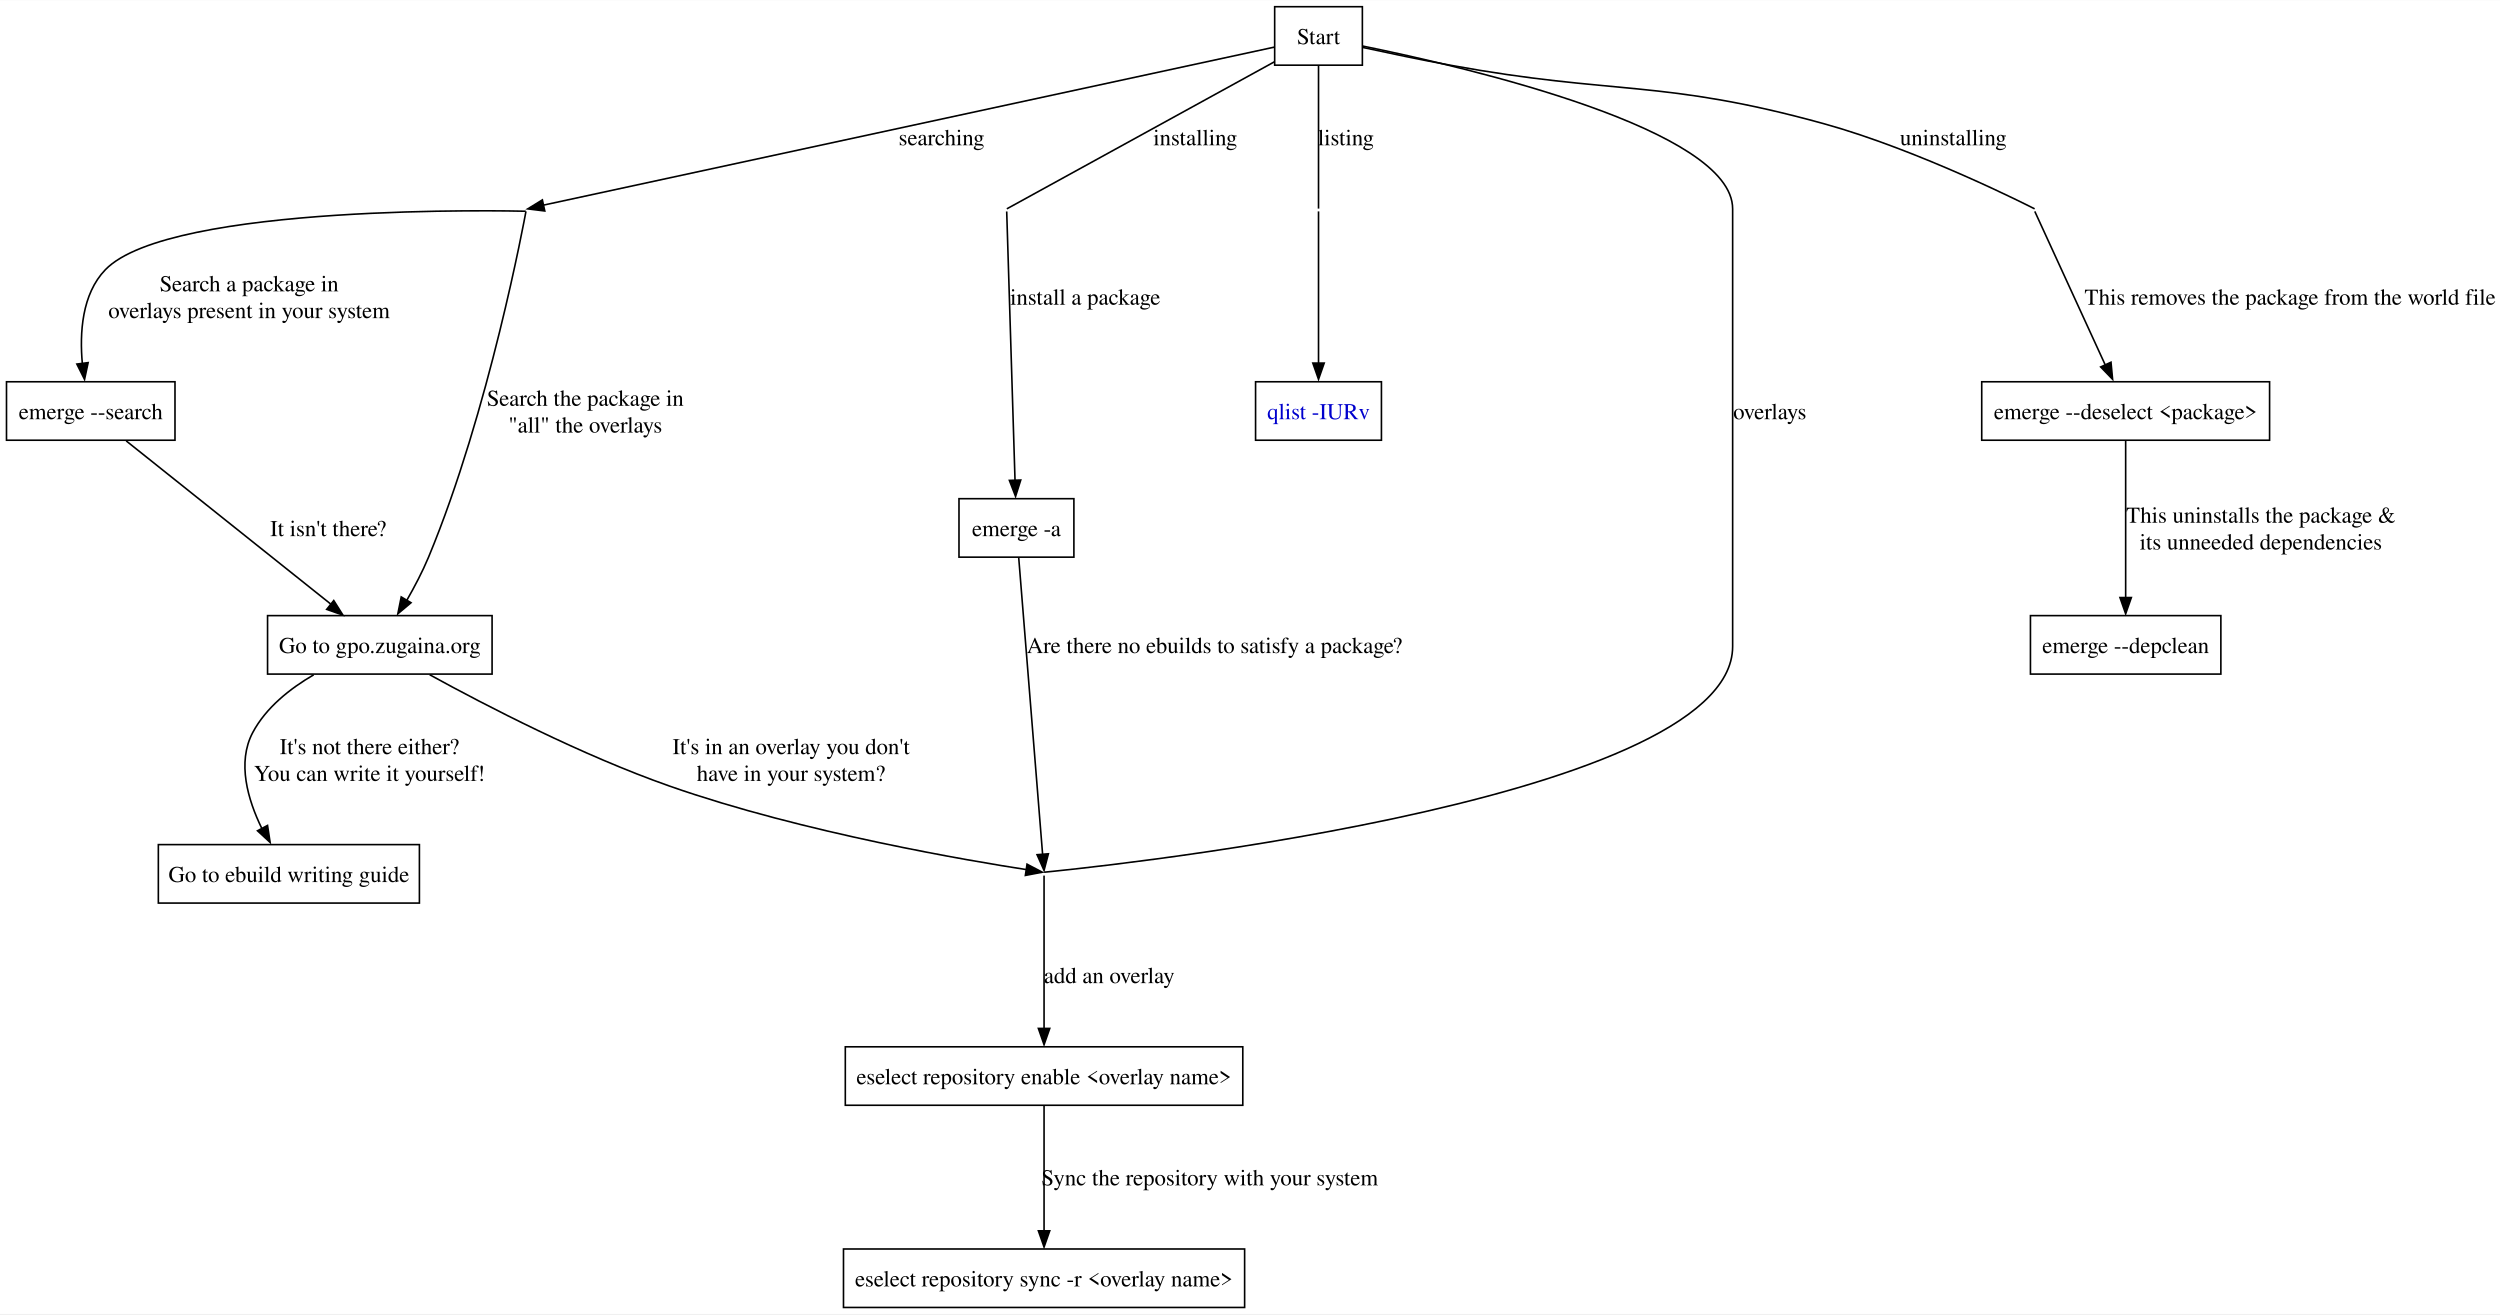
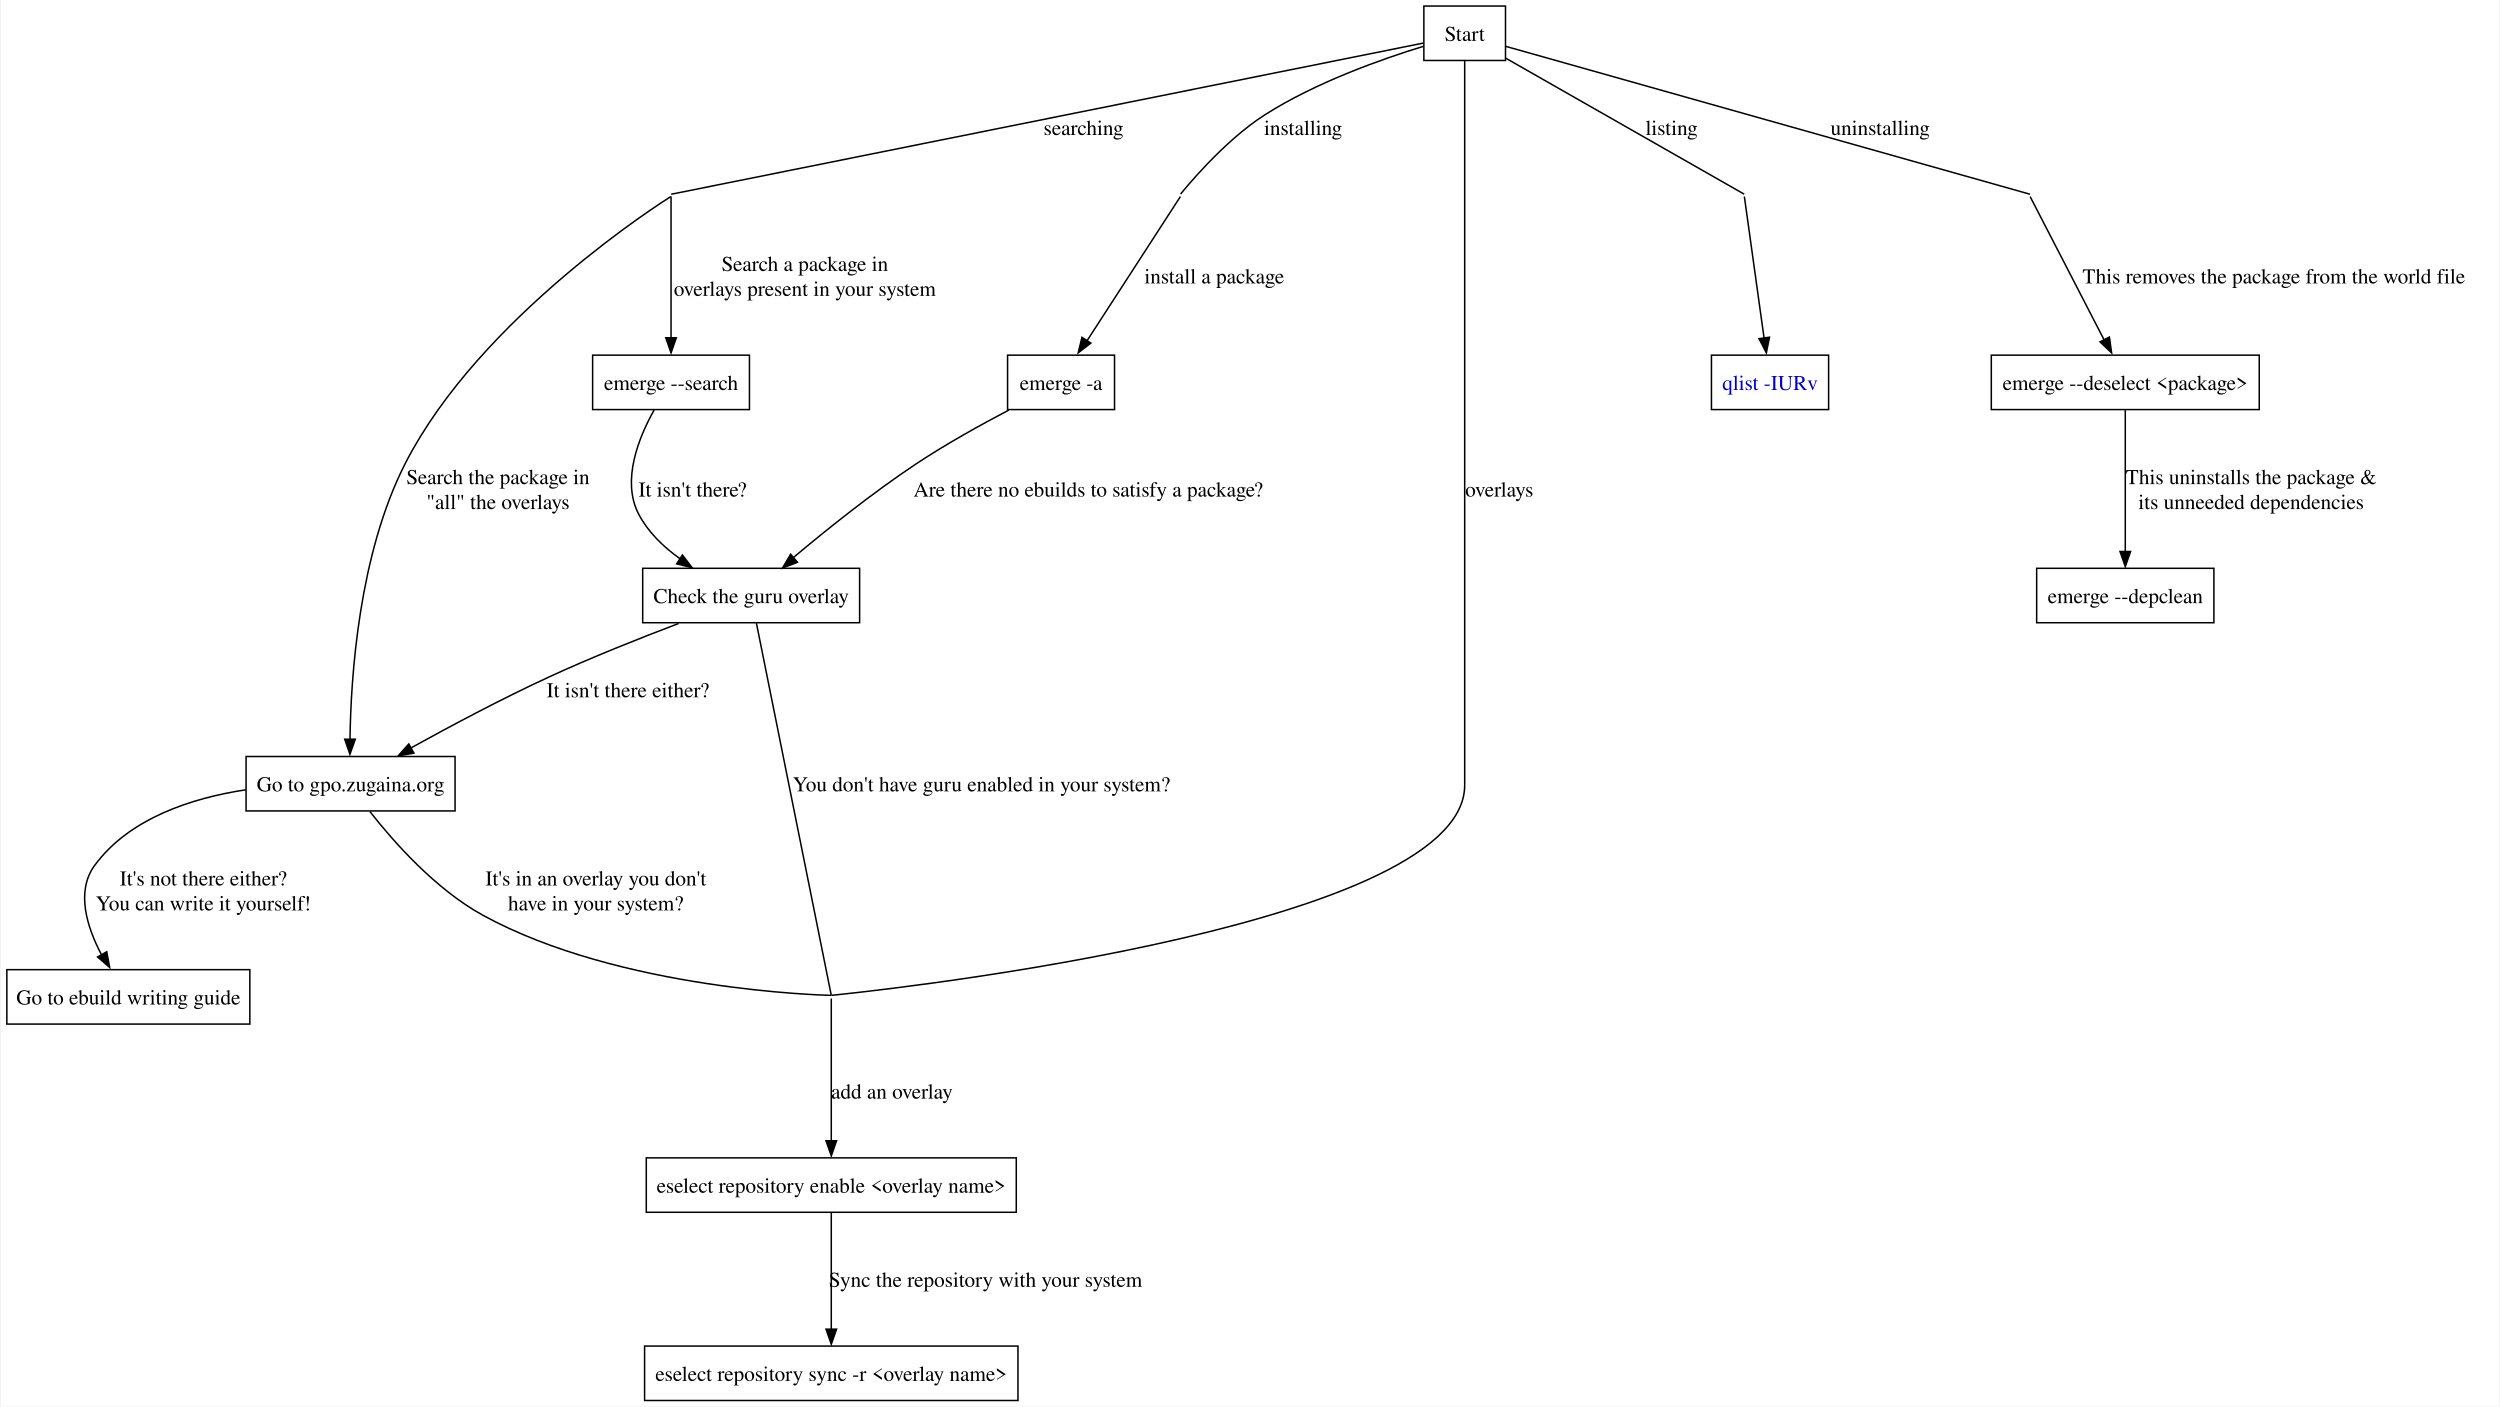
- <svg xmlns="http://www.w3.org/2000/svg" xmlns:xlink="http://www.w3.org/1999/xlink" width="1539pt" height="809pt" viewBox="0.00 0.00 1539.38 808.94">
-   <g id="graph0" class="graph" transform="scale(1 1) rotate(0) translate(4 804.94)">
-     <polygon fill="white" stroke="none" points="-4,4 -4,-804.94 1535.38,-804.94 1535.38,4 -4,4" />
+ <svg xmlns="http://www.w3.org/2000/svg" xmlns:xlink="http://www.w3.org/1999/xlink" width="1653pt" height="930pt" viewBox="0.00 0.00 1652.73 930.44">
+   <g id="graph0" class="graph" transform="scale(1 1) rotate(0) translate(4 926.44)">
+     <polygon fill="white" stroke="none" points="-4,4 -4,-926.44 1648.73,-926.44 1648.73,4 -4,4" />
    <g id="node1" class="node">
-       <polygon fill="none" stroke="black" points="834.88,-800.94 780.88,-800.94 780.88,-764.94 834.88,-764.94 834.88,-800.94" />
-       <text text-anchor="middle" x="807.88" y="-777.89" font-family="Times,serif" font-size="14.00">Start</text>
-     </g>
-     <g id="node12" class="node">
- </g>
-     <g id="edge4" class="edge">
-       <path fill="none" stroke="black" d="M780.59,-776.04C688.38,-756.11 390.75,-691.76 330.55,-678.75" />
-       <polygon fill="black" stroke="black" points="331.45,-675.15 320.94,-676.45 329.97,-681.99 331.45,-675.15" />
-       <text text-anchor="middle" x="575.75" y="-715.64" font-family="Times,serif" font-size="14.00">searching</text>
+       <polygon fill="none" stroke="black" points="991.38,-922.44 937.38,-922.44 937.38,-886.44 991.38,-886.44 991.38,-922.44" />
+       <text text-anchor="middle" x="964.38" y="-899.39" font-family="Times,serif" font-size="14.00">Start</text>
    </g>
    <g id="node13" class="node">
</g>
-     <g id="edge1" class="edge">
-       <path fill="none" stroke="black" d="M780.77,-767.05C728.68,-738.42 619.36,-678.35 615.96,-676.48" />
-       <text text-anchor="middle" x="732" y="-715.64" font-family="Times,serif" font-size="14.00">installing</text>
+     <g id="edge4" class="edge">
+       <path fill="none" stroke="black" d="M936.89,-897.92C829.71,-876.38 445.44,-799.16 439.45,-797.95" />
+       <text text-anchor="middle" x="712.25" y="-837.14" font-family="Times,serif" font-size="14.00">searching</text>
    </g>
    <g id="node14" class="node">
</g>
-     <g id="edge11" class="edge">
-       <path fill="none" stroke="black" d="M807.88,-764.52C807.88,-735.49 807.88,-680.04 807.88,-676.61" />
-       <text text-anchor="middle" x="824.75" y="-715.64" font-family="Times,serif" font-size="14.00">listing</text>
+     <g id="edge1" class="edge">
+       <path fill="none" stroke="black" d="M937.12,-895.82C909.34,-887.31 865.69,-871.87 832.12,-850.44 804.34,-832.7 778.07,-800.06 776.45,-798.04" />
+       <text text-anchor="middle" x="857.5" y="-837.14" font-family="Times,serif" font-size="14.00">installing</text>
    </g>
    <g id="node15" class="node">
</g>
    <g id="edge13" class="edge">
-       <path fill="none" stroke="black" d="M835.16,-776.7C900.95,-763.29 1062.88,-725.31 1062.88,-676.44 1062.88,-676.44 1062.88,-676.44 1062.88,-407 1062.88,-308.62 645.47,-268.63 638.95,-268.01" />
-       <text text-anchor="middle" x="1085.75" y="-546.95" font-family="Times,serif" font-size="14.00">overlays</text>
+       <path fill="none" stroke="black" d="M991.67,-887.87C1042.33,-858.99 1146.07,-799.83 1149.3,-797.98" />
+       <text text-anchor="middle" x="1101.25" y="-837.14" font-family="Times,serif" font-size="14.00">listing</text>
    </g>
    <g id="node16" class="node">
</g>
    <g id="edge15" class="edge">
-       <path fill="none" stroke="black" d="M835.18,-775.84C850.85,-772.44 870.92,-768.23 888.88,-764.94 990.65,-746.31 1019.14,-756.49 1118.88,-728.94 1178,-712.61 1246.69,-677.56 1248.82,-676.47" />
-       <text text-anchor="middle" x="1198.75" y="-715.64" font-family="Times,serif" font-size="14.00">uninstalling</text>
+       <path fill="none" stroke="black" d="M964.38,-886.26C964.38,-865.38 964.38,-829.08 964.38,-797.94 964.38,-797.94 964.38,-797.94 964.38,-407 964.38,-309.67 551.9,-268.64 545.45,-268.01" />
+       <text text-anchor="middle" x="987.25" y="-597.95" font-family="Times,serif" font-size="14.00">overlays</text>
+     </g>
+     <g id="node17" class="node">
+ </g>
+     <g id="edge17" class="edge">
+       <path fill="none" stroke="black" d="M991.57,-895.77C1076.96,-871.68 1334.31,-799.09 1338.33,-797.95" />
+       <text text-anchor="middle" x="1239.25" y="-837.14" font-family="Times,serif" font-size="14.00">uninstalling</text>
    </g>
    <g id="node2" class="node">
-       <polygon fill="none" stroke="black" points="657.25,-498 586.5,-498 586.5,-462 657.25,-462 657.25,-498" />
-       <text text-anchor="middle" x="621.88" y="-474.95" font-family="Times,serif" font-size="14.00">emerge -a</text>
+       <polygon fill="none" stroke="black" points="732.75,-691.5 662,-691.5 662,-655.5 732.75,-655.5 732.75,-691.5" />
+       <text text-anchor="middle" x="697.38" y="-668.45" font-family="Times,serif" font-size="14.00">emerge -a</text>
+     </g>
+     <g id="node11" class="node">
+       <g id="a_node11">
+         <a xlink:href="https://gitweb.gentoo.org/repo/proj/guru.git/tree/" xlink:title="Check the guru overlay">
+           <polygon fill="none" stroke="black" points="564.12,-550.5 420.62,-550.5 420.62,-514.5 564.12,-514.5 564.12,-550.5" />
+           <text text-anchor="middle" x="492.38" y="-527.45" font-family="Times,serif" font-size="14.00">Check the guru overlay</text>
+         </a>
+       </g>
    </g>
    <g id="edge3" class="edge">
-       <path fill="none" stroke="black" d="M623.27,-461.73C626.65,-419.68 635.26,-312.92 638.01,-278.72" />
-       <polygon fill="black" stroke="black" points="641.55,-279.35 638.87,-269.1 634.57,-278.79 641.55,-279.35" />
-       <text text-anchor="middle" x="743.88" y="-402.95" font-family="Times,serif" font-size="14.00">Are there no ebuilds to satisfy a package?</text>
+       <path fill="none" stroke="black" d="M662.81,-655.17C644.18,-645.4 621.04,-632.56 601.38,-619.5 572.61,-600.4 541.9,-575.74 520.44,-557.73" />
+       <polygon fill="black" stroke="black" points="523.02,-554.48 513.12,-550.7 518.5,-559.83 523.02,-554.48" />
+       <text text-anchor="middle" x="715.38" y="-597.95" font-family="Times,serif" font-size="14.00">Are there no ebuilds to satisfy a package?</text>
    </g>
    <g id="node3" class="node">
-       <polygon fill="none" stroke="black" points="103.75,-570 0,-570 0,-534 103.75,-534 103.75,-570" />
-       <text text-anchor="middle" x="51.88" y="-546.95" font-family="Times,serif" font-size="14.00">emerge --search</text>
+       <polygon fill="none" stroke="black" points="491.25,-691.5 387.5,-691.5 387.5,-655.5 491.25,-655.5 491.25,-691.5" />
+       <text text-anchor="middle" x="439.38" y="-668.45" font-family="Times,serif" font-size="14.00">emerge --search</text>
+     </g>
+     <g id="edge8" class="edge">
+       <path fill="none" stroke="black" d="M428.18,-655.19C418.09,-637.21 406.45,-608.66 417.88,-586.5 424.08,-574.48 434.4,-564.59 445.42,-556.74" />
+       <polygon fill="black" stroke="black" points="446.91,-559.3 453.35,-550.88 443.07,-553.45 446.91,-559.3" />
+       <text text-anchor="middle" x="453.62" y="-597.95" font-family="Times,serif" font-size="14.00">It isn't there?</text>
    </g>
    <g id="node4" class="node">
      <g id="a_node4">
        <a xlink:href="https://graphviz.org/docs/nodes/" xlink:title="Go to gpo.zugaina.org">
-           <polygon fill="none" stroke="black" points="299,-426 160.75,-426 160.75,-390 299,-390 299,-426" />
-           <text text-anchor="middle" x="229.88" y="-402.95" font-family="Times,serif" font-size="14.00">Go to gpo.zugaina.org</text>
+           <polygon fill="none" stroke="black" points="296.5,-426 158.25,-426 158.25,-390 296.5,-390 296.5,-426" />
+           <text text-anchor="middle" x="227.38" y="-402.95" font-family="Times,serif" font-size="14.00">Go to gpo.zugaina.org</text>
        </a>
      </g>
-     </g>
-     <g id="edge7" class="edge">
-       <path fill="none" stroke="black" d="M73.7,-533.59C105.28,-508.4 163.84,-461.68 199.58,-433.17" />
-       <polygon fill="black" stroke="black" points="201.51,-435.3 207.15,-426.33 197.15,-429.83 201.51,-435.3" />
-       <text text-anchor="middle" x="198.12" y="-474.95" font-family="Times,serif" font-size="14.00">It isn't there?</text>
    </g>
    <g id="node7" class="node">
      <g id="a_node7">
        <a xlink:href="https://devmanual.gentoo.org/ebuild-writing/index.html" xlink:title="Go to ebuild writing guide">
-           <polygon fill="none" stroke="black" points="254.25,-285 93.5,-285 93.5,-249 254.25,-249 254.25,-285" />
-           <text text-anchor="middle" x="173.88" y="-261.95" font-family="Times,serif" font-size="14.00">Go to ebuild writing guide</text>
+           <polygon fill="none" stroke="black" points="160.75,-285 0,-285 0,-249 160.75,-249 160.75,-285" />
+           <text text-anchor="middle" x="80.38" y="-261.95" font-family="Times,serif" font-size="14.00">Go to ebuild writing guide</text>
        </a>
      </g>
    </g>
+     <g id="edge12" class="edge">
+       <path fill="none" stroke="black" d="M158.11,-404C122.13,-398.49 81.01,-385.14 58.12,-354 45.49,-336.8 53.01,-313.07 62.6,-294.89" />
+       <polygon fill="black" stroke="black" points="66.08,-296.86 68.02,-286.44 60.01,-293.37 66.08,-296.86" />
+       <text text-anchor="middle" x="130" y="-340.7" font-family="Times,serif" font-size="14.00">It's not there either? </text>
+       <text text-anchor="middle" x="130" y="-324.2" font-family="Times,serif" font-size="14.00"> You can write it yourself!</text>
+     </g>
    <g id="edge10" class="edge">
-       <path fill="none" stroke="black" d="M189.16,-389.56C174.59,-381.09 159.78,-369.36 151.62,-354 141.84,-335.55 148.63,-312.55 157.2,-294.99" />
-       <polygon fill="black" stroke="black" points="160.73,-296.81 162.34,-286.34 154.55,-293.52 160.73,-296.81" />
-       <text text-anchor="middle" x="223.5" y="-340.7" font-family="Times,serif" font-size="14.00">It's not there either? </text>
-       <text text-anchor="middle" x="223.5" y="-324.2" font-family="Times,serif" font-size="14.00"> You can write it yourself!</text>
-     </g>
-     <g id="edge8" class="edge">
-       <path fill="none" stroke="black" d="M260.57,-389.6C295.44,-370.45 354.49,-339.91 408.38,-321 490.76,-292.09 595.3,-274.64 628.36,-269.56" />
-       <polygon fill="black" stroke="black" points="628.4,-272.94 637.78,-268.01 627.37,-266.02 628.4,-272.94" />
-       <text text-anchor="middle" x="483.12" y="-340.7" font-family="Times,serif" font-size="14.00">It's in an overlay you don't </text>
-       <text text-anchor="middle" x="483.12" y="-324.2" font-family="Times,serif" font-size="14.00"> have in your system?</text>
+       <path fill="none" stroke="black" d="M240.16,-389.6C255.62,-369.86 283.5,-338.2 314.88,-321 405.61,-271.27 541.06,-268.09 545.27,-268" />
+       <text text-anchor="middle" x="389.62" y="-340.7" font-family="Times,serif" font-size="14.00">It's in an overlay you don't </text>
+       <text text-anchor="middle" x="389.62" y="-324.2" font-family="Times,serif" font-size="14.00"> have in your system?</text>
    </g>
    <g id="node5" class="node">
-       <polygon fill="none" stroke="black" points="761.25,-160.5 516.5,-160.5 516.5,-124.5 761.25,-124.5 761.25,-160.5" />
-       <text text-anchor="middle" x="638.88" y="-137.45" font-family="Times,serif" font-size="14.00">eselect repository enable &lt;overlay name&gt;</text>
+       <polygon fill="none" stroke="black" points="667.75,-160.5 423,-160.5 423,-124.5 667.75,-124.5 667.75,-160.5" />
+       <text text-anchor="middle" x="545.38" y="-137.45" font-family="Times,serif" font-size="14.00">eselect repository enable &lt;overlay name&gt;</text>
    </g>
    <g id="node6" class="node">
-       <polygon fill="none" stroke="black" points="762.38,-36 515.38,-36 515.38,0 762.38,0 762.38,-36" />
-       <text text-anchor="middle" x="638.88" y="-12.95" font-family="Times,serif" font-size="14.00">eselect repository sync -r &lt;overlay name&gt;</text>
+       <polygon fill="none" stroke="black" points="668.88,-36 421.88,-36 421.88,0 668.88,0 668.88,-36" />
+       <text text-anchor="middle" x="545.38" y="-12.95" font-family="Times,serif" font-size="14.00">eselect repository sync -r &lt;overlay name&gt;</text>
+     </g>
+     <g id="edge11" class="edge">
+       <path fill="none" stroke="black" d="M545.38,-124.21C545.38,-104.14 545.38,-70.78 545.38,-47" />
+       <polygon fill="black" stroke="black" points="548.88,-47.2 545.38,-37.2 541.88,-47.2 548.88,-47.2" />
+       <text text-anchor="middle" x="647.38" y="-75.2" font-family="Times,serif" font-size="14.00">Sync the repository with your system</text>
+     </g>
+     <g id="node8" class="node">
+       <polygon fill="none" stroke="black" points="1205.12,-691.5 1127.62,-691.5 1127.62,-655.5 1205.12,-655.5 1205.12,-691.5" />
+       <text text-anchor="middle" x="1166.38" y="-668.45" font-family="Times,serif" font-size="14.00" fill="#0000cd">qlist -IURv</text>
+     </g>
+     <g id="node9" class="node">
+       <polygon fill="none" stroke="black" points="1490,-691.5 1312.75,-691.5 1312.75,-655.5 1490,-655.5 1490,-691.5" />
+       <text text-anchor="middle" x="1401.38" y="-668.45" font-family="Times,serif" font-size="14.00">emerge --deselect &lt;package&gt;</text>
+     </g>
+     <g id="node10" class="node">
+       <polygon fill="none" stroke="black" points="1460,-550.5 1342.75,-550.5 1342.75,-514.5 1460,-514.5 1460,-550.5" />
+       <text text-anchor="middle" x="1401.38" y="-527.45" font-family="Times,serif" font-size="14.00">emerge --depclean</text>
+     </g>
+     <g id="edge19" class="edge">
+       <path fill="none" stroke="black" d="M1401.38,-655.18C1401.38,-631.64 1401.38,-589.28 1401.38,-561.28" />
+       <polygon fill="black" stroke="black" points="1404.88,-561.61 1401.38,-551.61 1397.88,-561.61 1404.88,-561.61" />
+       <text text-anchor="middle" x="1484.62" y="-606.2" font-family="Times,serif" font-size="14.00">This uninstalls the package &amp; </text>
+       <text text-anchor="middle" x="1484.62" y="-589.7" font-family="Times,serif" font-size="14.00"> its unneeded dependencies</text>
    </g>
    <g id="edge9" class="edge">
-       <path fill="none" stroke="black" d="M638.88,-124.21C638.88,-104.14 638.88,-70.78 638.88,-47" />
-       <polygon fill="black" stroke="black" points="642.38,-47.2 638.88,-37.2 635.38,-47.2 642.38,-47.2" />
-       <text text-anchor="middle" x="740.88" y="-75.2" font-family="Times,serif" font-size="14.00">Sync the repository with your system</text>
+       <path fill="none" stroke="black" d="M444.39,-514C418.6,-504.23 386.43,-491.44 358.38,-478.5 327.18,-464.11 292.91,-445.83 267.25,-431.64" />
+       <polygon fill="black" stroke="black" points="269.3,-428.22 258.86,-426.41 265.89,-434.33 269.3,-428.22" />
+       <text text-anchor="middle" x="410.88" y="-465.2" font-family="Times,serif" font-size="14.00">It isn't there either?</text>
    </g>
-     <g id="node8" class="node">
-       <polygon fill="none" stroke="black" points="846.62,-570 769.12,-570 769.12,-534 846.62,-534 846.62,-570" />
-       <text text-anchor="middle" x="807.88" y="-546.95" font-family="Times,serif" font-size="14.00" fill="#0000cd">qlist -IURv</text>
+     <g id="edge7" class="edge">
+       <path fill="none" stroke="black" d="M495.85,-514.21C507.46,-456.51 544.2,-273.83 545.35,-268.14" />
+       <text text-anchor="middle" x="644.75" y="-402.95" font-family="Times,serif" font-size="14.00">You don't have guru enabled in your system?</text>
    </g>
-     <g id="node9" class="node">
-       <polygon fill="none" stroke="black" points="1393.5,-570 1216.25,-570 1216.25,-534 1393.5,-534 1393.5,-570" />
-       <text text-anchor="middle" x="1304.88" y="-546.95" font-family="Times,serif" font-size="14.00">emerge --deselect &lt;package&gt;</text>
-     </g>
-     <g id="node10" class="node">
-       <polygon fill="none" stroke="black" points="1363.5,-426 1246.25,-426 1246.25,-390 1363.5,-390 1363.5,-426" />
-       <text text-anchor="middle" x="1304.88" y="-402.95" font-family="Times,serif" font-size="14.00">emerge --depclean</text>
-     </g>
-     <g id="edge17" class="edge">
-       <path fill="none" stroke="black" d="M1304.88,-533.59C1304.88,-509.5 1304.88,-465.75 1304.88,-437.03" />
-       <polygon fill="black" stroke="black" points="1308.38,-437.11 1304.88,-427.11 1301.38,-437.11 1308.38,-437.11" />
-       <text text-anchor="middle" x="1388.12" y="-483.2" font-family="Times,serif" font-size="14.00">This uninstalls the package &amp; </text>
-       <text text-anchor="middle" x="1388.12" y="-466.7" font-family="Times,serif" font-size="14.00"> its unneeded dependencies</text>
-     </g>
-     <g id="node11" class="node">
+     <g id="node12" class="node">
</g>
    <g id="edge5" class="edge">
-       <path fill="none" stroke="black" d="M319.72,-675C313.09,-675.17 100.63,-680.13 60.88,-639 46.38,-624 44.97,-599.95 46.71,-581.09" />
-       <polygon fill="black" stroke="black" points="50.27,-581.78 48.06,-571.42 43.33,-580.9 50.27,-581.78" />
-       <text text-anchor="middle" x="149.38" y="-625.7" font-family="Times,serif" font-size="14.00">Search a package in </text>
-       <text text-anchor="middle" x="149.38" y="-609.2" font-family="Times,serif" font-size="14.00"> overlays present in your system</text>
+       <path fill="none" stroke="black" d="M439.38,-796.41C439.38,-793.89 439.38,-737.81 439.38,-702.6" />
+       <polygon fill="black" stroke="black" points="442.88,-703 439.38,-693 435.88,-703 442.88,-703" />
+       <text text-anchor="middle" x="527.88" y="-747.2" font-family="Times,serif" font-size="14.00">Search a package in </text>
+       <text text-anchor="middle" x="527.88" y="-730.7" font-family="Times,serif" font-size="14.00"> overlays present in your system</text>
    </g>
    <g id="edge6" class="edge">
-       <path fill="none" stroke="black" d="M319.86,-674.91C319.18,-671.19 297.11,-551.37 259.88,-462 256.13,-453.02 251.21,-443.65 246.43,-435.33" />
-       <polygon fill="black" stroke="black" points="249.08,-433.94 240.97,-427.13 243.06,-437.52 249.08,-433.94" />
-       <text text-anchor="middle" x="356.38" y="-555.2" font-family="Times,serif" font-size="14.00">Search the package in </text>
-       <text text-anchor="middle" x="356.38" y="-538.7" font-family="Times,serif" font-size="14.00"> "all" the overlays</text>
+       <path fill="none" stroke="black" d="M439.28,-796.44C435.46,-794.05 312.87,-716.85 263.38,-619.5 232.96,-559.69 227.56,-479.24 227,-437.22" />
+       <polygon fill="black" stroke="black" points="230.5,-437.43 226.96,-427.44 223.5,-437.46 230.5,-437.43" />
+       <text text-anchor="middle" x="324.88" y="-606.2" font-family="Times,serif" font-size="14.00">Search the package in </text>
+       <text text-anchor="middle" x="324.88" y="-589.7" font-family="Times,serif" font-size="14.00"> "all" the overlays</text>
    </g>
    <g id="edge2" class="edge">
-       <path fill="none" stroke="black" d="M615.88,-674.86C616.02,-670.42 619.37,-562.07 621,-509.33" />
-       <polygon fill="black" stroke="black" points="624.53,-509.49 621.34,-499.39 617.53,-509.27 624.53,-509.49" />
-       <text text-anchor="middle" x="664.25" y="-617.45" font-family="Times,serif" font-size="14.00">install a package</text>
-     </g>
-     <g id="edge12" class="edge">
-       <path fill="none" stroke="black" d="M807.88,-674.91C807.88,-672.39 807.88,-616.31 807.88,-581.1" />
-       <polygon fill="black" stroke="black" points="811.38,-581.5 807.88,-571.5 804.38,-581.5 811.38,-581.5" />
+       <path fill="none" stroke="black" d="M776.32,-796.41C774.65,-793.84 737.1,-735.85 714.4,-700.79" />
+       <polygon fill="black" stroke="black" points="717.08,-699.49 708.7,-693 711.2,-703.29 717.08,-699.49" />
+       <text text-anchor="middle" x="798.75" y="-738.95" font-family="Times,serif" font-size="14.00">install a package</text>
    </g>
    <g id="edge14" class="edge">
-       <path fill="none" stroke="black" d="M638.88,-265.91C638.88,-263.37 638.88,-206.78 638.88,-171.44" />
-       <polygon fill="black" stroke="black" points="642.38,-171.81 638.88,-161.81 635.38,-171.81 642.38,-171.81" />
-       <text text-anchor="middle" x="679" y="-199.7" font-family="Times,serif" font-size="14.00">add an overlay</text>
+       <path fill="none" stroke="black" d="M1149.39,-796.41C1149.74,-793.89 1157.55,-737.81 1162.46,-702.6" />
+       <polygon fill="black" stroke="black" points="1166.02,-703.38 1163.94,-693 1159.09,-702.42 1166.02,-703.38" />
    </g>
    <g id="edge16" class="edge">
-       <path fill="none" stroke="black" d="M1248.92,-674.91C1250.09,-672.36 1276.26,-615.33 1292.39,-580.19" />
-       <polygon fill="black" stroke="black" points="1295.85,-582.04 1296.84,-571.5 1289.49,-579.12 1295.85,-582.04" />
-       <text text-anchor="middle" x="1406.12" y="-617.45" font-family="Times,serif" font-size="14.00">This removes the package from the world file</text>
+       <path fill="none" stroke="black" d="M545.38,-265.91C545.38,-263.37 545.38,-206.78 545.38,-171.44" />
+       <polygon fill="black" stroke="black" points="548.88,-171.81 545.38,-161.81 541.88,-171.81 548.88,-171.81" />
+       <text text-anchor="middle" x="585.5" y="-199.7" font-family="Times,serif" font-size="14.00">add an overlay</text>
    </g>
-     <g id="node17" class="node">
- </g>
+     <g id="edge18" class="edge">
+       <path fill="none" stroke="black" d="M1338.42,-796.41C1339.74,-793.86 1369.19,-736.83 1387.33,-701.69" />
+       <polygon fill="black" stroke="black" points="1390.86,-703.49 1392.34,-693 1384.64,-700.28 1390.86,-703.49" />
+       <text text-anchor="middle" x="1499.62" y="-738.95" font-family="Times,serif" font-size="14.00">This removes the package from the world file</text>
+     </g>
    <g id="node18" class="node">
</g>
    <g id="node19" class="node">
</g>
    <g id="node20" class="node">
</g>
    <g id="node21" class="node">
</g>
+     <g id="node22" class="node">
+ </g>
  </g>
</svg>
